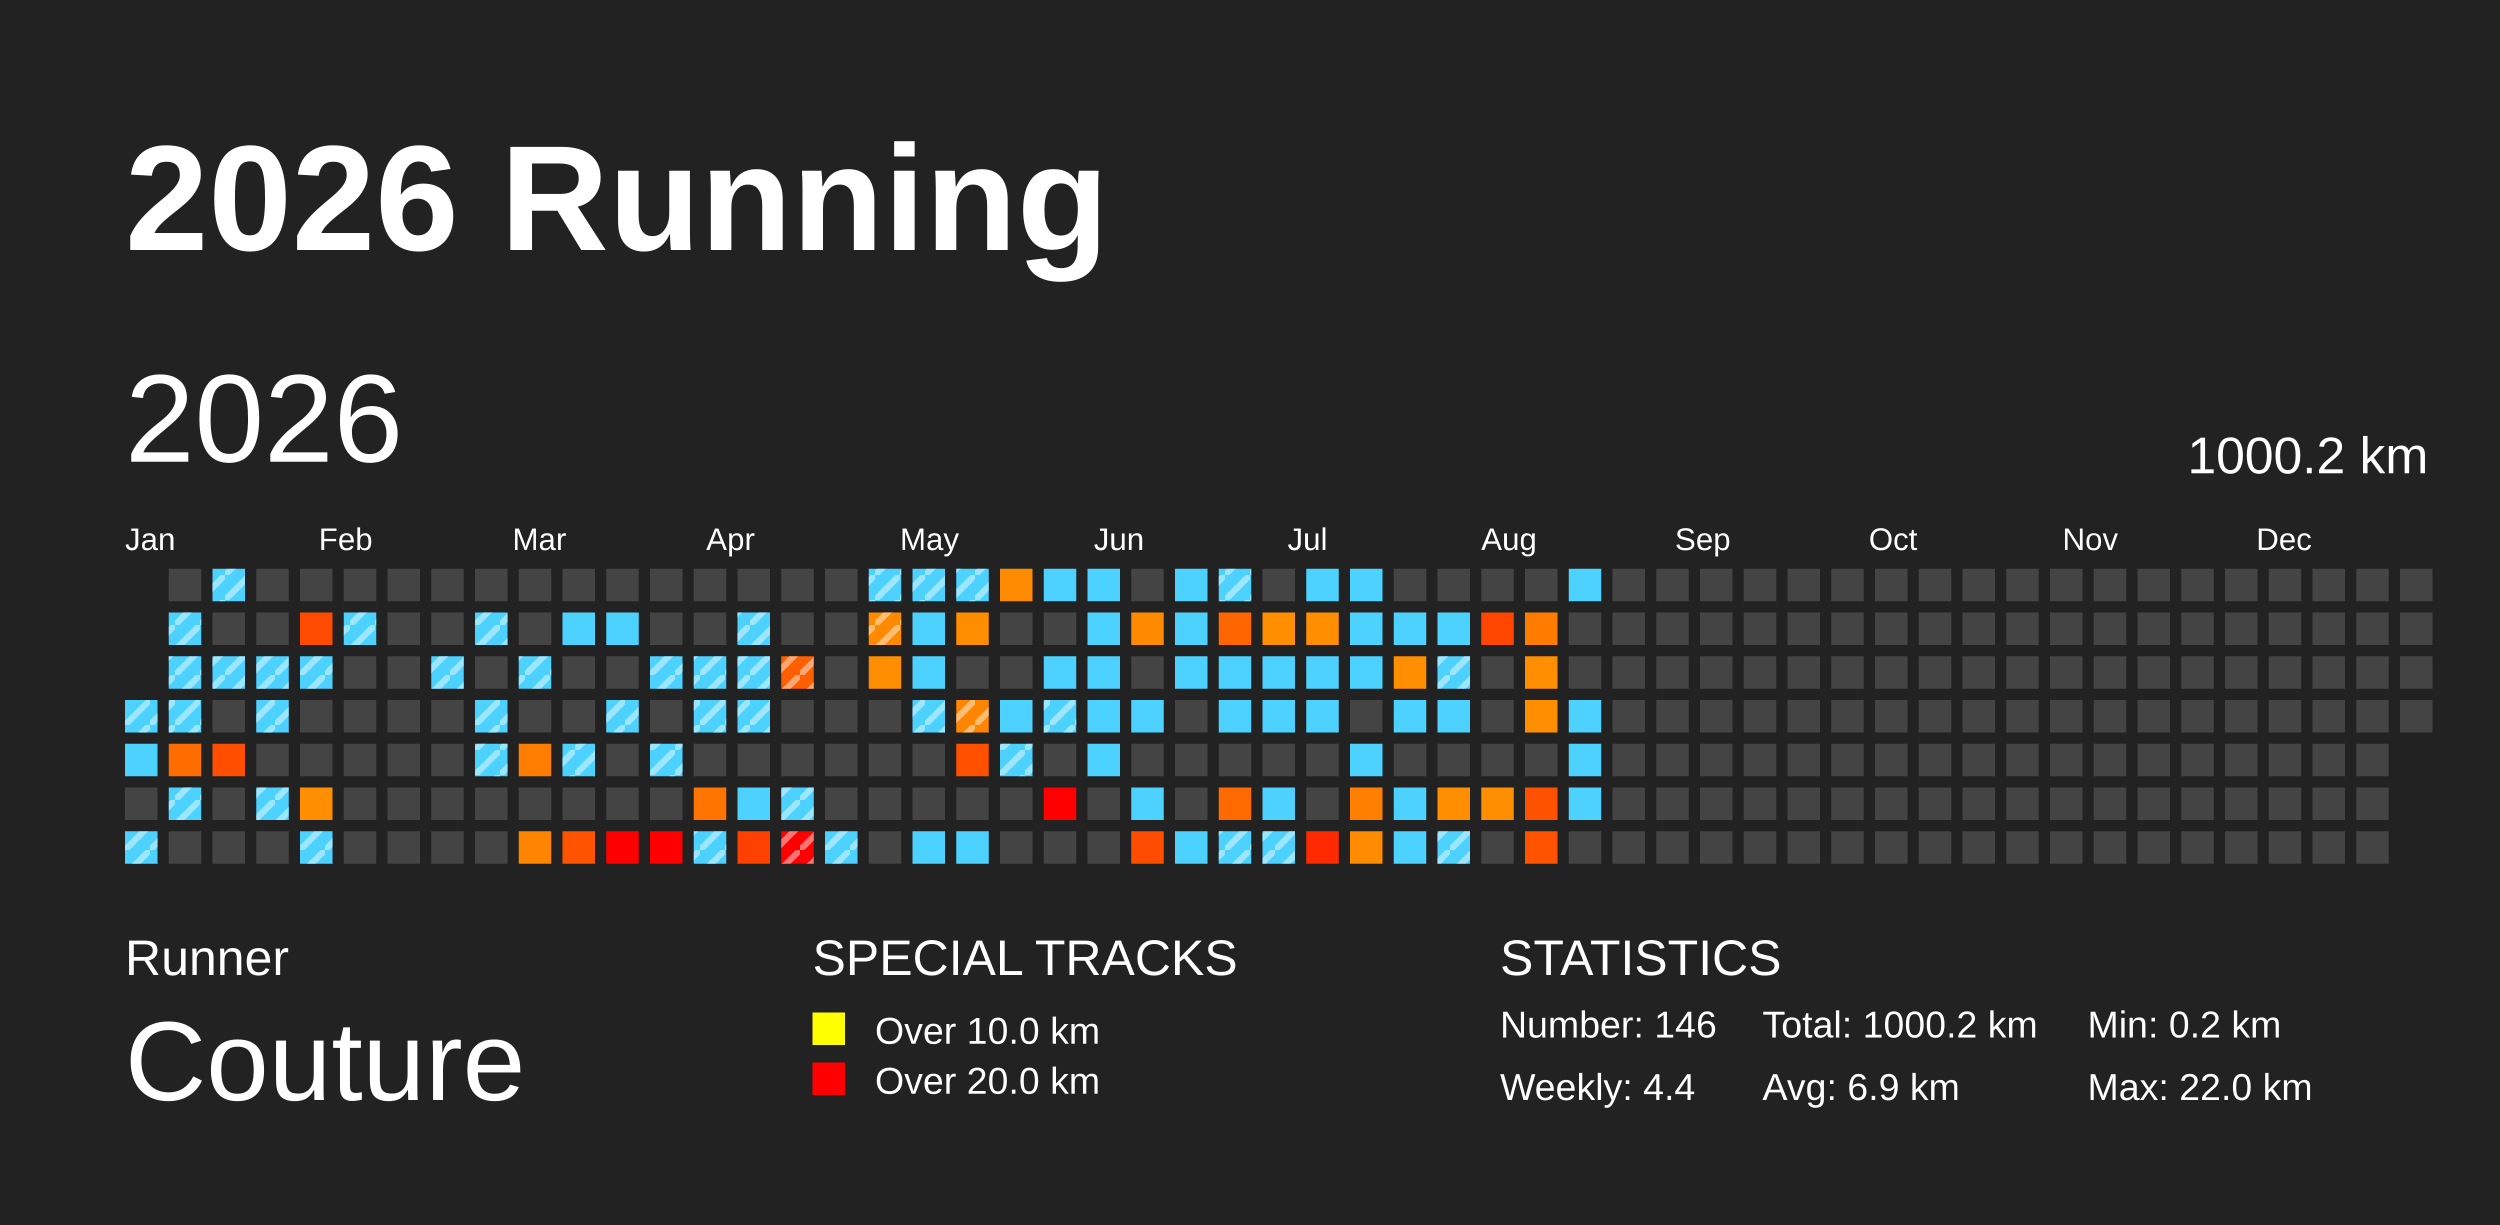
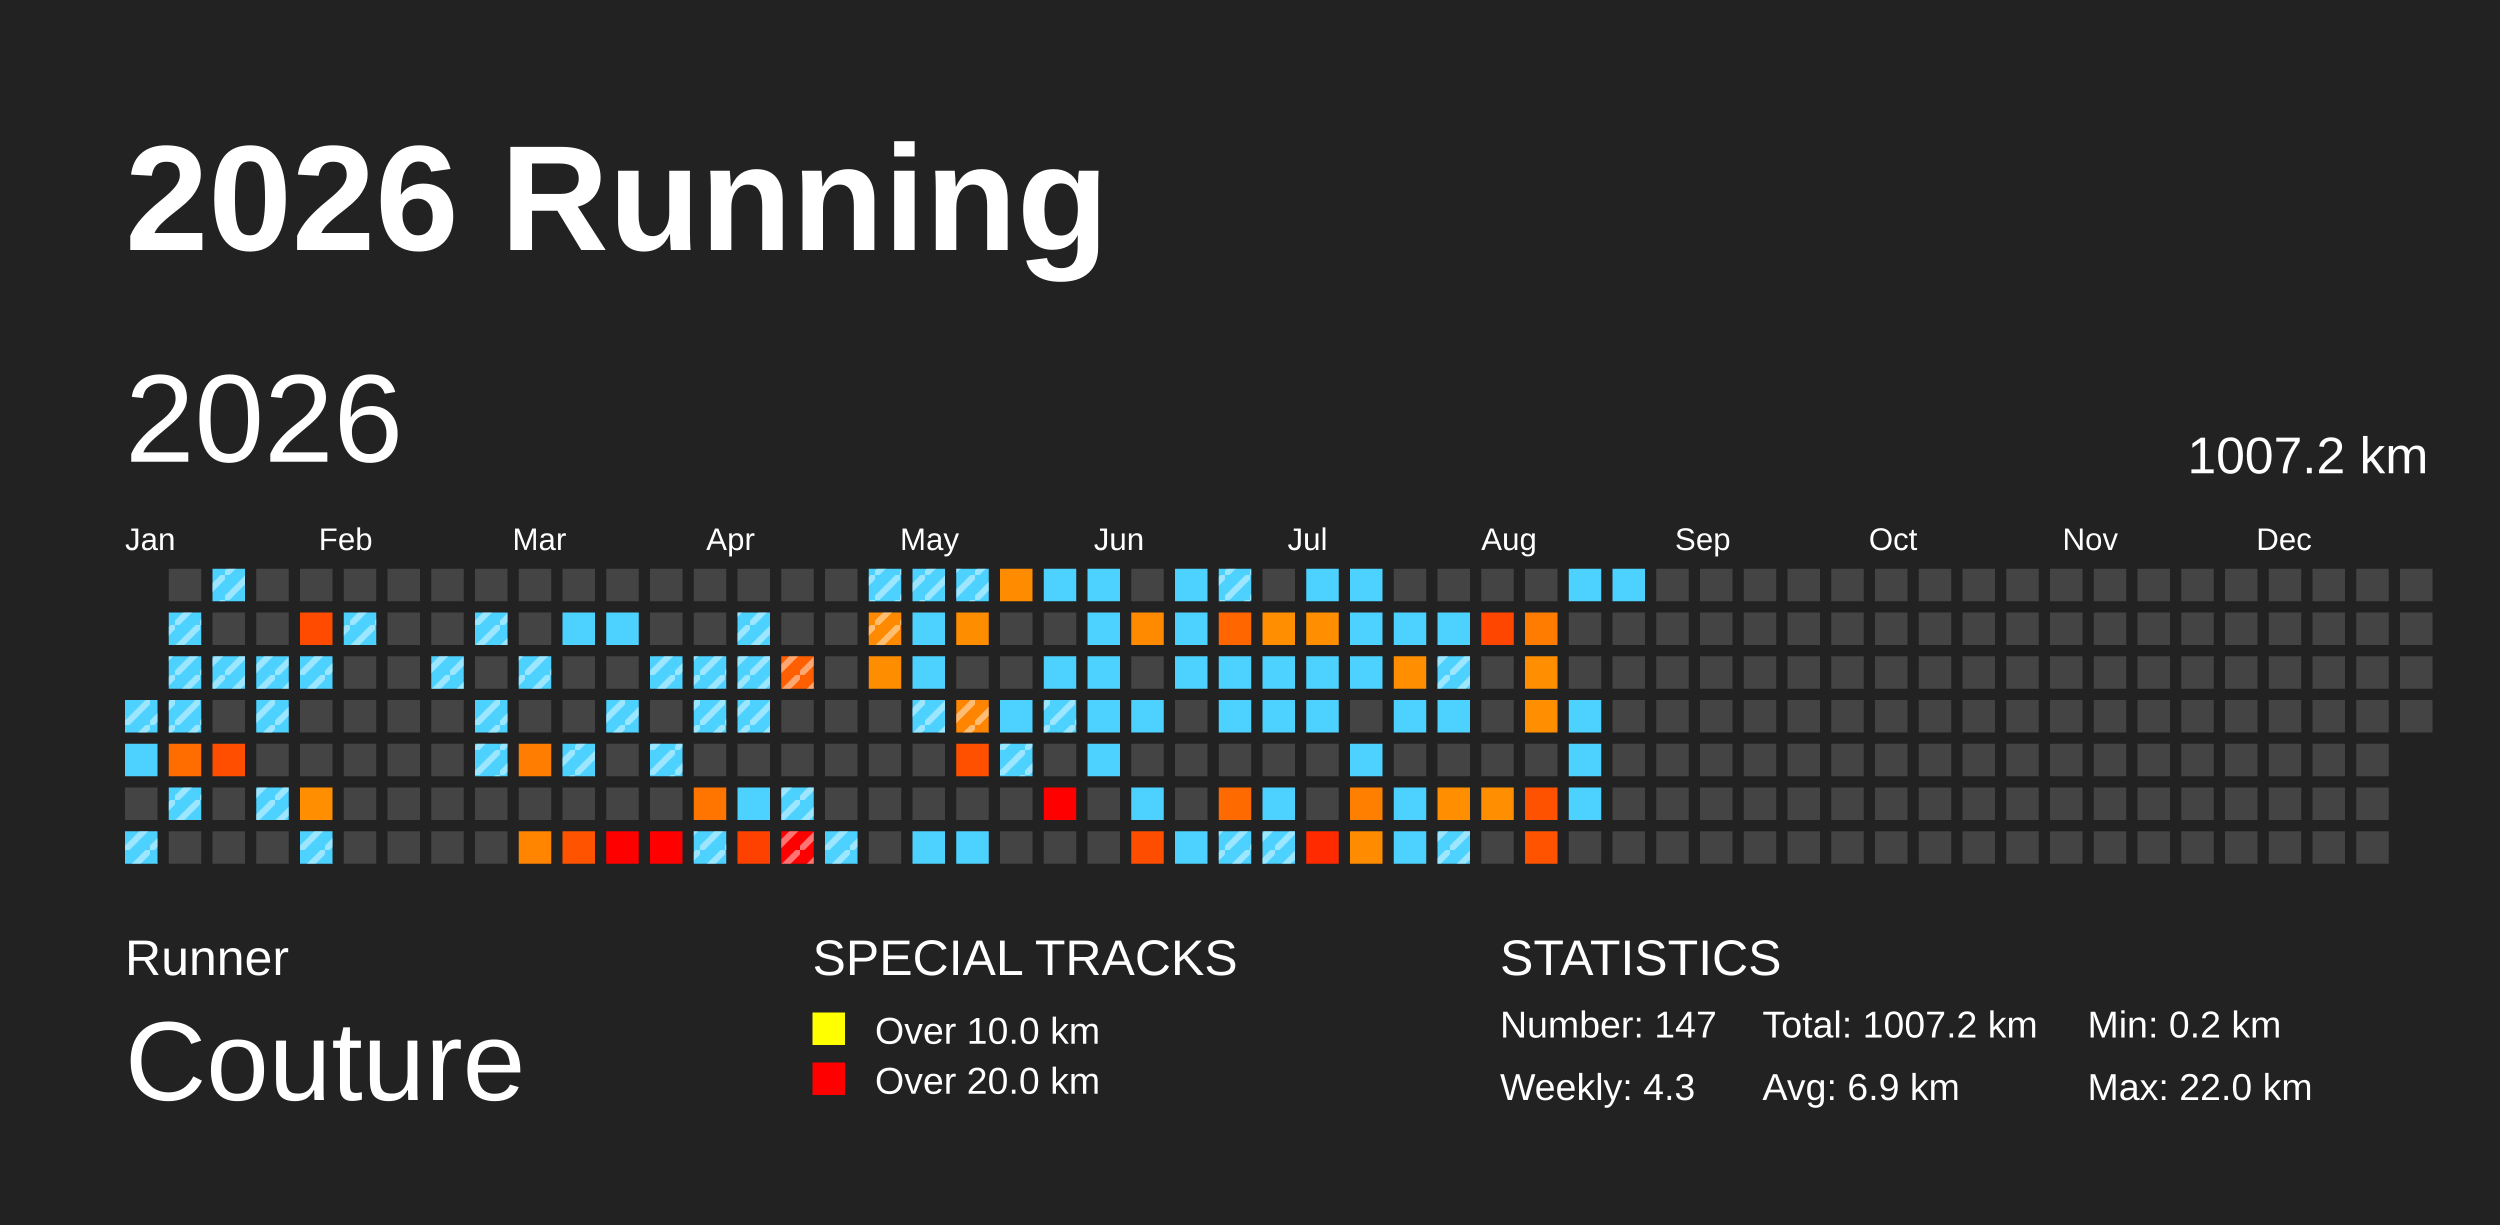
<svg xmlns="http://www.w3.org/2000/svg" baseProfile="full" height="98mm" version="1.1" viewBox="0,0,200,98" width="200mm">
  <defs>
    <pattern height="2" id="indoor-stripe" patternUnits="userSpaceOnUse" width="2">
      <line stroke="white" stroke-opacity="0.45" stroke-width="0.5" x1="0" x2="2" y1="2" y2="0" />
    </pattern>
  </defs>
  <rect fill="#222222" height="98" width="200" x="0" y="0" />
  <text fill="#FFFFFF" style="font-size:12px; font-family:Arial; font-weight:bold;" x="10" y="20">2026 Running</text>
  <text fill="#FFFFFF" style="font-size:4px; font-family:Arial" x="10" y="78">Runner</text>
  <text fill="#FFFFFF" style="font-size:9px; font-family:Arial" x="10" y="88">Couture</text>
  <text fill="#FFFFFF" style="font-size:4px; font-family:Arial" x="65" y="78">SPECIAL TRACKS</text>
  <rect fill="yellow" height="2.6" width="2.6" x="65" y="81" />
  <text fill="#FFFFFF" style="font-size:3px; font-family:Arial" x="70" y="83.5">Over 10.0 km</text>
  <rect fill="red" height="2.6" width="2.6" x="65" y="85" />
  <text fill="#FFFFFF" style="font-size:3px; font-family:Arial" x="70" y="87.5">Over 20.0 km</text>
  <text fill="#FFFFFF" style="font-size:4px; font-family:Arial" x="120" y="78">STATISTICS</text>
-   <text fill="#FFFFFF" style="font-size:3px; font-family:Arial" x="120" y="83">Number: 146</text>
-   <text fill="#FFFFFF" style="font-size:3px; font-family:Arial" x="120" y="88">Weekly: 4.4</text>
-   <text fill="#FFFFFF" style="font-size:3px; font-family:Arial" x="141" y="83">Total: 1000.2 km</text>
+   <text fill="#FFFFFF" style="font-size:3px; font-family:Arial" x="120" y="83">Number: 147</text>
+   <text fill="#FFFFFF" style="font-size:3px; font-family:Arial" x="120" y="88">Weekly: 4.3</text>
+   <text fill="#FFFFFF" style="font-size:3px; font-family:Arial" x="141" y="83">Total: 1007.2 km</text>
  <text fill="#FFFFFF" style="font-size:3px; font-family:Arial" x="141" y="88">Avg: 6.9 km</text>
  <text fill="#FFFFFF" style="font-size:3px; font-family:Arial" x="167" y="83">Min: 0.2 km</text>
  <text fill="#FFFFFF" style="font-size:3px; font-family:Arial" x="167" y="88">Max: 22.0 km</text>
  <text dominant-baseline="hanging" fill="#FFFFFF" style="font-size:10.0px; font-family:Arial;" x="10" y="30">2026</text>
-   <text dominant-baseline="hanging" fill="#FFFFFF" style="font-size:4.125px; font-family:Arial;" x="175" y="35">1000.2 km</text>
+   <text dominant-baseline="hanging" fill="#FFFFFF" style="font-size:4.125px; font-family:Arial;" x="175" y="35">1007.2 km</text>
  <text fill="#FFFFFF" style="font-size:2.5px; font-family:Arial" x="10.0" y="44">Jan</text>
  <text fill="#FFFFFF" style="font-size:2.5px; font-family:Arial" x="25.5" y="44">Feb</text>
  <text fill="#FFFFFF" style="font-size:2.5px; font-family:Arial" x="41.0" y="44">Mar</text>
  <text fill="#FFFFFF" style="font-size:2.5px; font-family:Arial" x="56.5" y="44">Apr</text>
  <text fill="#FFFFFF" style="font-size:2.5px; font-family:Arial" x="72.0" y="44">May</text>
  <text fill="#FFFFFF" style="font-size:2.5px; font-family:Arial" x="87.5" y="44">Jun</text>
  <text fill="#FFFFFF" style="font-size:2.5px; font-family:Arial" x="103.0" y="44">Jul</text>
  <text fill="#FFFFFF" style="font-size:2.5px; font-family:Arial" x="118.5" y="44">Aug</text>
  <text fill="#FFFFFF" style="font-size:2.5px; font-family:Arial" x="134.0" y="44">Sep</text>
  <text fill="#FFFFFF" style="font-size:2.5px; font-family:Arial" x="149.5" y="44">Oct</text>
  <text fill="#FFFFFF" style="font-size:2.5px; font-family:Arial" x="165.0" y="44">Nov</text>
  <text fill="#FFFFFF" style="font-size:2.5px; font-family:Arial" x="180.5" y="44">Dec</text>
  <rect fill="#4dd2ff" height="2.6" width="2.6" x="10.0" y="56.0" />
  <rect fill="url(#indoor-stripe)" height="2.6" style="pointer-events: none;" width="2.6" x="10.0" y="56.0" />
  <rect fill="#4dd2ff" height="2.6" width="2.6" x="10.0" y="59.5" />
  <rect fill="#444444" height="2.6" width="2.6" x="10.0" y="63.0" />
  <rect fill="#4dd2ff" height="2.6" width="2.6" x="10.0" y="66.5" />
  <rect fill="url(#indoor-stripe)" height="2.6" style="pointer-events: none;" width="2.6" x="10.0" y="66.5" />
  <rect fill="#444444" height="2.6" width="2.6" x="13.5" y="45.5" />
  <rect fill="#4dd2ff" height="2.6" width="2.6" x="13.5" y="49.0" />
  <rect fill="url(#indoor-stripe)" height="2.6" style="pointer-events: none;" width="2.6" x="13.5" y="49.0" />
  <rect fill="#4dd2ff" height="2.6" width="2.6" x="13.5" y="52.5" />
  <rect fill="url(#indoor-stripe)" height="2.6" style="pointer-events: none;" width="2.6" x="13.5" y="52.5" />
  <rect fill="#4dd2ff" height="2.6" width="2.6" x="13.5" y="56.0" />
  <rect fill="url(#indoor-stripe)" height="2.6" style="pointer-events: none;" width="2.6" x="13.5" y="56.0" />
  <rect fill="#ff6d00" height="2.6" width="2.6" x="13.5" y="59.5" />
  <rect fill="#4dd2ff" height="2.6" width="2.6" x="13.5" y="63.0" />
  <rect fill="url(#indoor-stripe)" height="2.6" style="pointer-events: none;" width="2.6" x="13.5" y="63.0" />
  <rect fill="#444444" height="2.6" width="2.6" x="13.5" y="66.5" />
  <rect fill="#4dd2ff" height="2.6" width="2.6" x="17.0" y="45.5" />
  <rect fill="url(#indoor-stripe)" height="2.6" style="pointer-events: none;" width="2.6" x="17.0" y="45.5" />
  <rect fill="#444444" height="2.6" width="2.6" x="17.0" y="49.0" />
  <rect fill="#4dd2ff" height="2.6" width="2.6" x="17.0" y="52.5" />
  <rect fill="url(#indoor-stripe)" height="2.6" style="pointer-events: none;" width="2.6" x="17.0" y="52.5" />
  <rect fill="#444444" height="2.6" width="2.6" x="17.0" y="56.0" />
  <rect fill="#ff4e00" height="2.6" width="2.6" x="17.0" y="59.5" />
  <rect fill="#444444" height="2.6" width="2.6" x="17.0" y="63.0" />
  <rect fill="#444444" height="2.6" width="2.6" x="17.0" y="66.5" />
  <rect fill="#444444" height="2.6" width="2.6" x="20.5" y="45.5" />
  <rect fill="#444444" height="2.6" width="2.6" x="20.5" y="49.0" />
  <rect fill="#4dd2ff" height="2.6" width="2.6" x="20.5" y="52.5" />
  <rect fill="url(#indoor-stripe)" height="2.6" style="pointer-events: none;" width="2.6" x="20.5" y="52.5" />
  <rect fill="#4dd2ff" height="2.6" width="2.6" x="20.5" y="56.0" />
  <rect fill="url(#indoor-stripe)" height="2.6" style="pointer-events: none;" width="2.6" x="20.5" y="56.0" />
  <rect fill="#444444" height="2.6" width="2.6" x="20.5" y="59.5" />
  <rect fill="#4dd2ff" height="2.6" width="2.6" x="20.5" y="63.0" />
  <rect fill="url(#indoor-stripe)" height="2.6" style="pointer-events: none;" width="2.6" x="20.5" y="63.0" />
  <rect fill="#444444" height="2.6" width="2.6" x="20.5" y="66.5" />
  <rect fill="#444444" height="2.6" width="2.6" x="24.0" y="45.5" />
  <rect fill="#ff4b00" height="2.6" width="2.6" x="24.0" y="49.0" />
  <rect fill="#4dd2ff" height="2.6" width="2.6" x="24.0" y="52.5" />
  <rect fill="url(#indoor-stripe)" height="2.6" style="pointer-events: none;" width="2.6" x="24.0" y="52.5" />
  <rect fill="#444444" height="2.6" width="2.6" x="24.0" y="56.0" />
  <rect fill="#444444" height="2.6" width="2.6" x="24.0" y="59.5" />
  <rect fill="#ff8e00" height="2.6" width="2.6" x="24.0" y="63.0" />
  <rect fill="#4dd2ff" height="2.6" width="2.6" x="24.0" y="66.5" />
  <rect fill="url(#indoor-stripe)" height="2.6" style="pointer-events: none;" width="2.6" x="24.0" y="66.5" />
  <rect fill="#444444" height="2.6" width="2.6" x="27.5" y="45.5" />
  <rect fill="#4dd2ff" height="2.6" width="2.6" x="27.5" y="49.0" />
  <rect fill="url(#indoor-stripe)" height="2.6" style="pointer-events: none;" width="2.6" x="27.5" y="49.0" />
  <rect fill="#444444" height="2.6" width="2.6" x="27.5" y="52.5" />
  <rect fill="#444444" height="2.6" width="2.6" x="27.5" y="56.0" />
  <rect fill="#444444" height="2.6" width="2.6" x="27.5" y="59.5" />
  <rect fill="#444444" height="2.6" width="2.6" x="27.5" y="63.0" />
  <rect fill="#444444" height="2.6" width="2.6" x="27.5" y="66.5" />
  <rect fill="#444444" height="2.6" width="2.6" x="31.0" y="45.5" />
  <rect fill="#444444" height="2.6" width="2.6" x="31.0" y="49.0" />
  <rect fill="#444444" height="2.6" width="2.6" x="31.0" y="52.5" />
  <rect fill="#444444" height="2.6" width="2.6" x="31.0" y="56.0" />
  <rect fill="#444444" height="2.6" width="2.6" x="31.0" y="59.5" />
  <rect fill="#444444" height="2.6" width="2.6" x="31.0" y="63.0" />
  <rect fill="#444444" height="2.6" width="2.6" x="31.0" y="66.5" />
  <rect fill="#444444" height="2.6" width="2.6" x="34.5" y="45.5" />
  <rect fill="#444444" height="2.6" width="2.6" x="34.5" y="49.0" />
  <rect fill="#4dd2ff" height="2.6" width="2.6" x="34.5" y="52.5" />
  <rect fill="url(#indoor-stripe)" height="2.6" style="pointer-events: none;" width="2.6" x="34.5" y="52.5" />
  <rect fill="#444444" height="2.6" width="2.6" x="34.5" y="56.0" />
  <rect fill="#444444" height="2.6" width="2.6" x="34.5" y="59.5" />
  <rect fill="#444444" height="2.6" width="2.6" x="34.5" y="63.0" />
  <rect fill="#444444" height="2.6" width="2.6" x="34.5" y="66.5" />
  <rect fill="#444444" height="2.6" width="2.6" x="38.0" y="45.5" />
  <rect fill="#4dd2ff" height="2.6" width="2.6" x="38.0" y="49.0" />
  <rect fill="url(#indoor-stripe)" height="2.6" style="pointer-events: none;" width="2.6" x="38.0" y="49.0" />
  <rect fill="#444444" height="2.6" width="2.6" x="38.0" y="52.5" />
  <rect fill="#4dd2ff" height="2.6" width="2.6" x="38.0" y="56.0" />
  <rect fill="url(#indoor-stripe)" height="2.6" style="pointer-events: none;" width="2.6" x="38.0" y="56.0" />
  <rect fill="#4dd2ff" height="2.6" width="2.6" x="38.0" y="59.5" />
  <rect fill="url(#indoor-stripe)" height="2.6" style="pointer-events: none;" width="2.6" x="38.0" y="59.5" />
  <rect fill="#444444" height="2.6" width="2.6" x="38.0" y="63.0" />
  <rect fill="#444444" height="2.6" width="2.6" x="38.0" y="66.5" />
  <rect fill="#444444" height="2.6" width="2.6" x="41.5" y="45.5" />
  <rect fill="#444444" height="2.6" width="2.6" x="41.5" y="49.0" />
  <rect fill="#4dd2ff" height="2.6" width="2.6" x="41.5" y="52.5" />
  <rect fill="url(#indoor-stripe)" height="2.6" style="pointer-events: none;" width="2.6" x="41.5" y="52.5" />
  <rect fill="#444444" height="2.6" width="2.6" x="41.5" y="56.0" />
  <rect fill="#ff7d00" height="2.6" width="2.6" x="41.5" y="59.5" />
  <rect fill="#444444" height="2.6" width="2.6" x="41.5" y="63.0" />
  <rect fill="#ff8400" height="2.6" width="2.6" x="41.5" y="66.5" />
  <rect fill="#444444" height="2.6" width="2.6" x="45.0" y="45.5" />
  <rect fill="#4dd2ff" height="2.6" width="2.6" x="45.0" y="49.0" />
  <rect fill="#444444" height="2.6" width="2.6" x="45.0" y="52.5" />
  <rect fill="#444444" height="2.6" width="2.6" x="45.0" y="56.0" />
  <rect fill="#4dd2ff" height="2.6" width="2.6" x="45.0" y="59.5" />
  <rect fill="url(#indoor-stripe)" height="2.6" style="pointer-events: none;" width="2.6" x="45.0" y="59.5" />
  <rect fill="#444444" height="2.6" width="2.6" x="45.0" y="63.0" />
  <rect fill="#ff5300" height="2.6" width="2.6" x="45.0" y="66.5" />
  <rect fill="#444444" height="2.6" width="2.6" x="48.5" y="45.5" />
  <rect fill="#4dd2ff" height="2.6" width="2.6" x="48.5" y="49.0" />
  <rect fill="#444444" height="2.6" width="2.6" x="48.5" y="52.5" />
  <rect fill="#4dd2ff" height="2.6" width="2.6" x="48.5" y="56.0" />
  <rect fill="url(#indoor-stripe)" height="2.6" style="pointer-events: none;" width="2.6" x="48.5" y="56.0" />
  <rect fill="#444444" height="2.6" width="2.6" x="48.5" y="59.5" />
  <rect fill="#444444" height="2.6" width="2.6" x="48.5" y="63.0" />
  <rect fill="red" height="2.6" width="2.6" x="48.5" y="66.5" />
  <rect fill="#444444" height="2.6" width="2.6" x="52.0" y="45.5" />
  <rect fill="#444444" height="2.6" width="2.6" x="52.0" y="49.0" />
  <rect fill="#4dd2ff" height="2.6" width="2.6" x="52.0" y="52.5" />
  <rect fill="url(#indoor-stripe)" height="2.6" style="pointer-events: none;" width="2.6" x="52.0" y="52.5" />
  <rect fill="#444444" height="2.6" width="2.6" x="52.0" y="56.0" />
  <rect fill="#4dd2ff" height="2.6" width="2.6" x="52.0" y="59.5" />
  <rect fill="url(#indoor-stripe)" height="2.6" style="pointer-events: none;" width="2.6" x="52.0" y="59.5" />
  <rect fill="#444444" height="2.6" width="2.6" x="52.0" y="63.0" />
  <rect fill="red" height="2.6" width="2.6" x="52.0" y="66.5" />
  <rect fill="#444444" height="2.6" width="2.6" x="55.5" y="45.5" />
  <rect fill="#444444" height="2.6" width="2.6" x="55.5" y="49.0" />
  <rect fill="#4dd2ff" height="2.6" width="2.6" x="55.5" y="52.5" />
  <rect fill="url(#indoor-stripe)" height="2.6" style="pointer-events: none;" width="2.6" x="55.5" y="52.5" />
  <rect fill="#4dd2ff" height="2.6" width="2.6" x="55.5" y="56.0" />
  <rect fill="url(#indoor-stripe)" height="2.6" style="pointer-events: none;" width="2.6" x="55.5" y="56.0" />
  <rect fill="#444444" height="2.6" width="2.6" x="55.5" y="59.5" />
  <rect fill="#ff7500" height="2.6" width="2.6" x="55.5" y="63.0" />
  <rect fill="#4dd2ff" height="2.6" width="2.6" x="55.5" y="66.5" />
  <rect fill="url(#indoor-stripe)" height="2.6" style="pointer-events: none;" width="2.6" x="55.5" y="66.5" />
  <rect fill="#444444" height="2.6" width="2.6" x="59.0" y="45.5" />
  <rect fill="#4dd2ff" height="2.6" width="2.6" x="59.0" y="49.0" />
  <rect fill="url(#indoor-stripe)" height="2.6" style="pointer-events: none;" width="2.6" x="59.0" y="49.0" />
  <rect fill="#4dd2ff" height="2.6" width="2.6" x="59.0" y="52.5" />
  <rect fill="url(#indoor-stripe)" height="2.6" style="pointer-events: none;" width="2.6" x="59.0" y="52.5" />
  <rect fill="#4dd2ff" height="2.6" width="2.6" x="59.0" y="56.0" />
  <rect fill="url(#indoor-stripe)" height="2.6" style="pointer-events: none;" width="2.6" x="59.0" y="56.0" />
  <rect fill="#444444" height="2.6" width="2.6" x="59.0" y="59.5" />
  <rect fill="#4dd2ff" height="2.6" width="2.6" x="59.0" y="63.0" />
  <rect fill="#ff4100" height="2.6" width="2.6" x="59.0" y="66.5" />
  <rect fill="#444444" height="2.6" width="2.6" x="62.5" y="45.5" />
  <rect fill="#444444" height="2.6" width="2.6" x="62.5" y="49.0" />
  <rect fill="#ff5f00" height="2.6" width="2.6" x="62.5" y="52.5" />
  <rect fill="url(#indoor-stripe)" height="2.6" style="pointer-events: none;" width="2.6" x="62.5" y="52.5" />
  <rect fill="#444444" height="2.6" width="2.6" x="62.5" y="56.0" />
  <rect fill="#444444" height="2.6" width="2.6" x="62.5" y="59.5" />
  <rect fill="#4dd2ff" height="2.6" width="2.6" x="62.5" y="63.0" />
  <rect fill="url(#indoor-stripe)" height="2.6" style="pointer-events: none;" width="2.6" x="62.5" y="63.0" />
  <rect fill="red" height="2.6" width="2.6" x="62.5" y="66.5" />
  <rect fill="url(#indoor-stripe)" height="2.6" style="pointer-events: none;" width="2.6" x="62.5" y="66.5" />
  <rect fill="#444444" height="2.6" width="2.6" x="66.0" y="45.5" />
  <rect fill="#444444" height="2.6" width="2.6" x="66.0" y="49.0" />
  <rect fill="#444444" height="2.6" width="2.6" x="66.0" y="52.5" />
  <rect fill="#444444" height="2.6" width="2.6" x="66.0" y="56.0" />
  <rect fill="#444444" height="2.6" width="2.6" x="66.0" y="59.5" />
  <rect fill="#444444" height="2.6" width="2.6" x="66.0" y="63.0" />
  <rect fill="#4dd2ff" height="2.6" width="2.6" x="66.0" y="66.5" />
  <rect fill="url(#indoor-stripe)" height="2.6" style="pointer-events: none;" width="2.6" x="66.0" y="66.5" />
  <rect fill="#4dd2ff" height="2.6" width="2.6" x="69.5" y="45.5" />
  <rect fill="url(#indoor-stripe)" height="2.6" style="pointer-events: none;" width="2.6" x="69.5" y="45.5" />
  <rect fill="#ff8a00" height="2.6" width="2.6" x="69.5" y="49.0" />
  <rect fill="url(#indoor-stripe)" height="2.6" style="pointer-events: none;" width="2.6" x="69.5" y="49.0" />
  <rect fill="#ff8d00" height="2.6" width="2.6" x="69.5" y="52.5" />
  <rect fill="#444444" height="2.6" width="2.6" x="69.5" y="56.0" />
  <rect fill="#444444" height="2.6" width="2.6" x="69.5" y="59.5" />
  <rect fill="#444444" height="2.6" width="2.6" x="69.5" y="63.0" />
  <rect fill="#444444" height="2.6" width="2.6" x="69.5" y="66.5" />
  <rect fill="#4dd2ff" height="2.6" width="2.6" x="73.0" y="45.5" />
  <rect fill="url(#indoor-stripe)" height="2.6" style="pointer-events: none;" width="2.6" x="73.0" y="45.5" />
  <rect fill="#4dd2ff" height="2.6" width="2.6" x="73.0" y="49.0" />
  <rect fill="#4dd2ff" height="2.6" width="2.6" x="73.0" y="52.5" />
  <rect fill="#4dd2ff" height="2.6" width="2.6" x="73.0" y="56.0" />
  <rect fill="url(#indoor-stripe)" height="2.6" style="pointer-events: none;" width="2.6" x="73.0" y="56.0" />
  <rect fill="#444444" height="2.6" width="2.6" x="73.0" y="59.5" />
  <rect fill="#444444" height="2.6" width="2.6" x="73.0" y="63.0" />
  <rect fill="#4dd2ff" height="2.6" width="2.6" x="73.0" y="66.5" />
  <rect fill="#4dd2ff" height="2.6" width="2.6" x="76.5" y="45.5" />
  <rect fill="url(#indoor-stripe)" height="2.6" style="pointer-events: none;" width="2.6" x="76.5" y="45.5" />
  <rect fill="#ff8d00" height="2.6" width="2.6" x="76.5" y="49.0" />
  <rect fill="#444444" height="2.6" width="2.6" x="76.5" y="52.5" />
  <rect fill="#ff8500" height="2.6" width="2.6" x="76.5" y="56.0" />
  <rect fill="url(#indoor-stripe)" height="2.6" style="pointer-events: none;" width="2.6" x="76.5" y="56.0" />
  <rect fill="#ff5000" height="2.6" width="2.6" x="76.5" y="59.5" />
  <rect fill="#444444" height="2.6" width="2.6" x="76.5" y="63.0" />
  <rect fill="#4dd2ff" height="2.6" width="2.6" x="76.5" y="66.5" />
  <rect fill="#ff8c00" height="2.6" width="2.6" x="80.0" y="45.5" />
  <rect fill="#444444" height="2.6" width="2.6" x="80.0" y="49.0" />
  <rect fill="#444444" height="2.6" width="2.6" x="80.0" y="52.5" />
  <rect fill="#4dd2ff" height="2.6" width="2.6" x="80.0" y="56.0" />
  <rect fill="#4dd2ff" height="2.6" width="2.6" x="80.0" y="59.5" />
  <rect fill="url(#indoor-stripe)" height="2.6" style="pointer-events: none;" width="2.6" x="80.0" y="59.5" />
  <rect fill="#444444" height="2.6" width="2.6" x="80.0" y="63.0" />
  <rect fill="#444444" height="2.6" width="2.6" x="80.0" y="66.5" />
  <rect fill="#4dd2ff" height="2.6" width="2.6" x="83.5" y="45.5" />
  <rect fill="#444444" height="2.6" width="2.6" x="83.5" y="49.0" />
  <rect fill="#4dd2ff" height="2.6" width="2.6" x="83.5" y="52.5" />
  <rect fill="#4dd2ff" height="2.6" width="2.6" x="83.5" y="56.0" />
  <rect fill="url(#indoor-stripe)" height="2.6" style="pointer-events: none;" width="2.6" x="83.5" y="56.0" />
  <rect fill="#444444" height="2.6" width="2.6" x="83.5" y="59.5" />
  <rect fill="red" height="2.6" width="2.6" x="83.5" y="63.0" />
  <rect fill="#444444" height="2.6" width="2.6" x="83.5" y="66.5" />
  <rect fill="#4dd2ff" height="2.6" width="2.6" x="87.0" y="45.5" />
  <rect fill="#4dd2ff" height="2.6" width="2.6" x="87.0" y="49.0" />
  <rect fill="#4dd2ff" height="2.6" width="2.6" x="87.0" y="52.5" />
  <rect fill="#4dd2ff" height="2.6" width="2.6" x="87.0" y="56.0" />
  <rect fill="#4dd2ff" height="2.6" width="2.6" x="87.0" y="59.5" />
  <rect fill="#444444" height="2.6" width="2.6" x="87.0" y="63.0" />
  <rect fill="#444444" height="2.6" width="2.6" x="87.0" y="66.5" />
  <rect fill="#444444" height="2.6" width="2.6" x="90.5" y="45.5" />
  <rect fill="#ff8a00" height="2.6" width="2.6" x="90.5" y="49.0" />
  <rect fill="#444444" height="2.6" width="2.6" x="90.5" y="52.5" />
  <rect fill="#4dd2ff" height="2.6" width="2.6" x="90.5" y="56.0" />
  <rect fill="#444444" height="2.6" width="2.6" x="90.5" y="59.5" />
  <rect fill="#4dd2ff" height="2.6" width="2.6" x="90.5" y="63.0" />
  <rect fill="#ff4d00" height="2.6" width="2.6" x="90.5" y="66.5" />
  <rect fill="#4dd2ff" height="2.6" width="2.6" x="94.0" y="45.5" />
  <rect fill="#4dd2ff" height="2.6" width="2.6" x="94.0" y="49.0" />
  <rect fill="#4dd2ff" height="2.6" width="2.6" x="94.0" y="52.5" />
  <rect fill="#444444" height="2.6" width="2.6" x="94.0" y="56.0" />
  <rect fill="#444444" height="2.6" width="2.6" x="94.0" y="59.5" />
  <rect fill="#444444" height="2.6" width="2.6" x="94.0" y="63.0" />
  <rect fill="#4dd2ff" height="2.6" width="2.6" x="94.0" y="66.5" />
  <rect fill="#4dd2ff" height="2.6" width="2.6" x="97.5" y="45.5" />
  <rect fill="url(#indoor-stripe)" height="2.6" style="pointer-events: none;" width="2.6" x="97.5" y="45.5" />
  <rect fill="#ff6600" height="2.6" width="2.6" x="97.5" y="49.0" />
  <rect fill="#4dd2ff" height="2.6" width="2.6" x="97.5" y="52.5" />
  <rect fill="#4dd2ff" height="2.6" width="2.6" x="97.5" y="56.0" />
  <rect fill="#444444" height="2.6" width="2.6" x="97.5" y="59.5" />
  <rect fill="#ff6a00" height="2.6" width="2.6" x="97.5" y="63.0" />
  <rect fill="#4dd2ff" height="2.6" width="2.6" x="97.5" y="66.5" />
  <rect fill="url(#indoor-stripe)" height="2.6" style="pointer-events: none;" width="2.6" x="97.5" y="66.5" />
  <rect fill="#444444" height="2.6" width="2.6" x="101.0" y="45.5" />
  <rect fill="#ff8e00" height="2.6" width="2.6" x="101.0" y="49.0" />
  <rect fill="#4dd2ff" height="2.6" width="2.6" x="101.0" y="52.5" />
  <rect fill="#4dd2ff" height="2.6" width="2.6" x="101.0" y="56.0" />
  <rect fill="#444444" height="2.6" width="2.6" x="101.0" y="59.5" />
  <rect fill="#4dd2ff" height="2.6" width="2.6" x="101.0" y="63.0" />
  <rect fill="#4dd2ff" height="2.6" width="2.6" x="101.0" y="66.5" />
  <rect fill="url(#indoor-stripe)" height="2.6" style="pointer-events: none;" width="2.6" x="101.0" y="66.5" />
  <rect fill="#4dd2ff" height="2.6" width="2.6" x="104.5" y="45.5" />
  <rect fill="#ff8e00" height="2.6" width="2.6" x="104.5" y="49.0" />
  <rect fill="#4dd2ff" height="2.6" width="2.6" x="104.5" y="52.5" />
  <rect fill="#4dd2ff" height="2.6" width="2.6" x="104.5" y="56.0" />
  <rect fill="#444444" height="2.6" width="2.6" x="104.5" y="59.5" />
  <rect fill="#444444" height="2.6" width="2.6" x="104.5" y="63.0" />
  <rect fill="#ff2a00" height="2.6" width="2.6" x="104.5" y="66.5" />
  <rect fill="#4dd2ff" height="2.6" width="2.6" x="108.0" y="45.5" />
  <rect fill="#4dd2ff" height="2.6" width="2.6" x="108.0" y="49.0" />
  <rect fill="#4dd2ff" height="2.6" width="2.6" x="108.0" y="52.5" />
  <rect fill="#444444" height="2.6" width="2.6" x="108.0" y="56.0" />
  <rect fill="#4dd2ff" height="2.6" width="2.6" x="108.0" y="59.5" />
  <rect fill="#ff7f00" height="2.6" width="2.6" x="108.0" y="63.0" />
  <rect fill="#ff8b00" height="2.6" width="2.6" x="108.0" y="66.5" />
  <rect fill="#444444" height="2.6" width="2.6" x="111.5" y="45.5" />
  <rect fill="#4dd2ff" height="2.6" width="2.6" x="111.5" y="49.0" />
  <rect fill="#ff8e00" height="2.6" width="2.6" x="111.5" y="52.5" />
  <rect fill="#4dd2ff" height="2.6" width="2.6" x="111.5" y="56.0" />
  <rect fill="#444444" height="2.6" width="2.6" x="111.5" y="59.5" />
  <rect fill="#4dd2ff" height="2.6" width="2.6" x="111.5" y="63.0" />
  <rect fill="#4dd2ff" height="2.6" width="2.6" x="111.5" y="66.5" />
  <rect fill="#444444" height="2.6" width="2.6" x="115.0" y="45.5" />
  <rect fill="#4dd2ff" height="2.6" width="2.6" x="115.0" y="49.0" />
  <rect fill="#4dd2ff" height="2.6" width="2.6" x="115.0" y="52.5" />
  <rect fill="url(#indoor-stripe)" height="2.6" style="pointer-events: none;" width="2.6" x="115.0" y="52.5" />
  <rect fill="#4dd2ff" height="2.6" width="2.6" x="115.0" y="56.0" />
  <rect fill="#444444" height="2.6" width="2.6" x="115.0" y="59.5" />
  <rect fill="#ff8e00" height="2.6" width="2.6" x="115.0" y="63.0" />
  <rect fill="#4dd2ff" height="2.6" width="2.6" x="115.0" y="66.5" />
  <rect fill="url(#indoor-stripe)" height="2.6" style="pointer-events: none;" width="2.6" x="115.0" y="66.5" />
  <rect fill="#444444" height="2.6" width="2.6" x="118.5" y="45.5" />
  <rect fill="#ff4600" height="2.6" width="2.6" x="118.5" y="49.0" />
  <rect fill="#444444" height="2.6" width="2.6" x="118.5" y="52.5" />
  <rect fill="#444444" height="2.6" width="2.6" x="118.5" y="56.0" />
  <rect fill="#444444" height="2.6" width="2.6" x="118.5" y="59.5" />
  <rect fill="#ff8e00" height="2.6" width="2.6" x="118.5" y="63.0" />
  <rect fill="#444444" height="2.6" width="2.6" x="118.5" y="66.5" />
  <rect fill="#444444" height="2.6" width="2.6" x="122.0" y="45.5" />
  <rect fill="#ff7c00" height="2.6" width="2.6" x="122.0" y="49.0" />
  <rect fill="#ff8e00" height="2.6" width="2.6" x="122.0" y="52.5" />
  <rect fill="#ff8e00" height="2.6" width="2.6" x="122.0" y="56.0" />
  <rect fill="#444444" height="2.6" width="2.6" x="122.0" y="59.5" />
  <rect fill="#ff5200" height="2.6" width="2.6" x="122.0" y="63.0" />
  <rect fill="#ff5300" height="2.6" width="2.6" x="122.0" y="66.5" />
  <rect fill="#4dd2ff" height="2.6" width="2.6" x="125.5" y="45.5" />
  <rect fill="#444444" height="2.6" width="2.6" x="125.5" y="49.0" />
  <rect fill="#444444" height="2.6" width="2.6" x="125.5" y="52.5" />
  <rect fill="#4dd2ff" height="2.6" width="2.6" x="125.5" y="56.0" />
  <rect fill="#4dd2ff" height="2.6" width="2.6" x="125.5" y="59.5" />
  <rect fill="#4dd2ff" height="2.6" width="2.6" x="125.5" y="63.0" />
  <rect fill="#444444" height="2.6" width="2.6" x="125.5" y="66.5" />
-   <rect fill="#444444" height="2.6" width="2.6" x="129.0" y="45.5" />
+   <rect fill="#4dd2ff" height="2.6" width="2.6" x="129.0" y="45.5" />
  <rect fill="#444444" height="2.6" width="2.6" x="129.0" y="49.0" />
  <rect fill="#444444" height="2.6" width="2.6" x="129.0" y="52.5" />
  <rect fill="#444444" height="2.6" width="2.6" x="129.0" y="56.0" />
  <rect fill="#444444" height="2.6" width="2.6" x="129.0" y="59.5" />
  <rect fill="#444444" height="2.6" width="2.6" x="129.0" y="63.0" />
  <rect fill="#444444" height="2.6" width="2.6" x="129.0" y="66.5" />
  <rect fill="#444444" height="2.6" width="2.6" x="132.5" y="45.5" />
  <rect fill="#444444" height="2.6" width="2.6" x="132.5" y="49.0" />
  <rect fill="#444444" height="2.6" width="2.6" x="132.5" y="52.5" />
  <rect fill="#444444" height="2.6" width="2.6" x="132.5" y="56.0" />
  <rect fill="#444444" height="2.6" width="2.6" x="132.5" y="59.5" />
  <rect fill="#444444" height="2.6" width="2.6" x="132.5" y="63.0" />
  <rect fill="#444444" height="2.6" width="2.6" x="132.5" y="66.5" />
  <rect fill="#444444" height="2.6" width="2.6" x="136.0" y="45.5" />
  <rect fill="#444444" height="2.6" width="2.6" x="136.0" y="49.0" />
  <rect fill="#444444" height="2.6" width="2.6" x="136.0" y="52.5" />
  <rect fill="#444444" height="2.6" width="2.6" x="136.0" y="56.0" />
  <rect fill="#444444" height="2.6" width="2.6" x="136.0" y="59.5" />
  <rect fill="#444444" height="2.6" width="2.6" x="136.0" y="63.0" />
  <rect fill="#444444" height="2.6" width="2.6" x="136.0" y="66.5" />
  <rect fill="#444444" height="2.6" width="2.6" x="139.5" y="45.5" />
  <rect fill="#444444" height="2.6" width="2.6" x="139.5" y="49.0" />
  <rect fill="#444444" height="2.6" width="2.6" x="139.5" y="52.5" />
  <rect fill="#444444" height="2.6" width="2.6" x="139.5" y="56.0" />
  <rect fill="#444444" height="2.6" width="2.6" x="139.5" y="59.5" />
  <rect fill="#444444" height="2.6" width="2.6" x="139.5" y="63.0" />
  <rect fill="#444444" height="2.6" width="2.6" x="139.5" y="66.5" />
  <rect fill="#444444" height="2.6" width="2.6" x="143.0" y="45.5" />
  <rect fill="#444444" height="2.6" width="2.6" x="143.0" y="49.0" />
  <rect fill="#444444" height="2.6" width="2.6" x="143.0" y="52.5" />
  <rect fill="#444444" height="2.6" width="2.6" x="143.0" y="56.0" />
  <rect fill="#444444" height="2.6" width="2.6" x="143.0" y="59.5" />
  <rect fill="#444444" height="2.6" width="2.6" x="143.0" y="63.0" />
  <rect fill="#444444" height="2.6" width="2.6" x="143.0" y="66.5" />
  <rect fill="#444444" height="2.6" width="2.6" x="146.5" y="45.5" />
  <rect fill="#444444" height="2.6" width="2.6" x="146.5" y="49.0" />
  <rect fill="#444444" height="2.6" width="2.6" x="146.5" y="52.5" />
  <rect fill="#444444" height="2.6" width="2.6" x="146.5" y="56.0" />
  <rect fill="#444444" height="2.6" width="2.6" x="146.5" y="59.5" />
  <rect fill="#444444" height="2.6" width="2.6" x="146.5" y="63.0" />
  <rect fill="#444444" height="2.6" width="2.6" x="146.5" y="66.5" />
  <rect fill="#444444" height="2.6" width="2.6" x="150.0" y="45.5" />
  <rect fill="#444444" height="2.6" width="2.6" x="150.0" y="49.0" />
  <rect fill="#444444" height="2.6" width="2.6" x="150.0" y="52.5" />
  <rect fill="#444444" height="2.6" width="2.6" x="150.0" y="56.0" />
  <rect fill="#444444" height="2.6" width="2.6" x="150.0" y="59.5" />
  <rect fill="#444444" height="2.6" width="2.6" x="150.0" y="63.0" />
  <rect fill="#444444" height="2.6" width="2.6" x="150.0" y="66.5" />
  <rect fill="#444444" height="2.6" width="2.6" x="153.5" y="45.5" />
  <rect fill="#444444" height="2.6" width="2.6" x="153.5" y="49.0" />
  <rect fill="#444444" height="2.6" width="2.6" x="153.5" y="52.5" />
  <rect fill="#444444" height="2.6" width="2.6" x="153.5" y="56.0" />
  <rect fill="#444444" height="2.6" width="2.6" x="153.5" y="59.5" />
  <rect fill="#444444" height="2.6" width="2.6" x="153.5" y="63.0" />
  <rect fill="#444444" height="2.6" width="2.6" x="153.5" y="66.5" />
  <rect fill="#444444" height="2.6" width="2.6" x="157.0" y="45.5" />
  <rect fill="#444444" height="2.6" width="2.6" x="157.0" y="49.0" />
  <rect fill="#444444" height="2.6" width="2.6" x="157.0" y="52.5" />
  <rect fill="#444444" height="2.6" width="2.6" x="157.0" y="56.0" />
  <rect fill="#444444" height="2.6" width="2.6" x="157.0" y="59.5" />
  <rect fill="#444444" height="2.6" width="2.6" x="157.0" y="63.0" />
  <rect fill="#444444" height="2.6" width="2.6" x="157.0" y="66.5" />
  <rect fill="#444444" height="2.6" width="2.6" x="160.5" y="45.5" />
  <rect fill="#444444" height="2.6" width="2.6" x="160.5" y="49.0" />
  <rect fill="#444444" height="2.6" width="2.6" x="160.5" y="52.5" />
  <rect fill="#444444" height="2.6" width="2.6" x="160.5" y="56.0" />
  <rect fill="#444444" height="2.6" width="2.6" x="160.5" y="59.5" />
  <rect fill="#444444" height="2.6" width="2.6" x="160.5" y="63.0" />
  <rect fill="#444444" height="2.6" width="2.6" x="160.5" y="66.5" />
  <rect fill="#444444" height="2.6" width="2.6" x="164.0" y="45.5" />
  <rect fill="#444444" height="2.6" width="2.6" x="164.0" y="49.0" />
  <rect fill="#444444" height="2.6" width="2.6" x="164.0" y="52.5" />
  <rect fill="#444444" height="2.6" width="2.6" x="164.0" y="56.0" />
  <rect fill="#444444" height="2.6" width="2.6" x="164.0" y="59.5" />
  <rect fill="#444444" height="2.6" width="2.6" x="164.0" y="63.0" />
  <rect fill="#444444" height="2.6" width="2.6" x="164.0" y="66.5" />
  <rect fill="#444444" height="2.6" width="2.6" x="167.5" y="45.5" />
  <rect fill="#444444" height="2.6" width="2.6" x="167.5" y="49.0" />
  <rect fill="#444444" height="2.6" width="2.6" x="167.5" y="52.5" />
  <rect fill="#444444" height="2.6" width="2.6" x="167.5" y="56.0" />
  <rect fill="#444444" height="2.6" width="2.6" x="167.5" y="59.5" />
  <rect fill="#444444" height="2.6" width="2.6" x="167.5" y="63.0" />
  <rect fill="#444444" height="2.6" width="2.6" x="167.5" y="66.5" />
  <rect fill="#444444" height="2.6" width="2.6" x="171.0" y="45.5" />
  <rect fill="#444444" height="2.6" width="2.6" x="171.0" y="49.0" />
  <rect fill="#444444" height="2.6" width="2.6" x="171.0" y="52.5" />
  <rect fill="#444444" height="2.6" width="2.6" x="171.0" y="56.0" />
  <rect fill="#444444" height="2.6" width="2.6" x="171.0" y="59.5" />
  <rect fill="#444444" height="2.6" width="2.6" x="171.0" y="63.0" />
  <rect fill="#444444" height="2.6" width="2.6" x="171.0" y="66.5" />
  <rect fill="#444444" height="2.6" width="2.6" x="174.5" y="45.5" />
  <rect fill="#444444" height="2.6" width="2.6" x="174.5" y="49.0" />
  <rect fill="#444444" height="2.6" width="2.6" x="174.5" y="52.5" />
  <rect fill="#444444" height="2.6" width="2.6" x="174.5" y="56.0" />
  <rect fill="#444444" height="2.6" width="2.6" x="174.5" y="59.5" />
  <rect fill="#444444" height="2.6" width="2.6" x="174.5" y="63.0" />
  <rect fill="#444444" height="2.6" width="2.6" x="174.5" y="66.5" />
  <rect fill="#444444" height="2.6" width="2.6" x="178.0" y="45.5" />
  <rect fill="#444444" height="2.6" width="2.6" x="178.0" y="49.0" />
  <rect fill="#444444" height="2.6" width="2.6" x="178.0" y="52.5" />
  <rect fill="#444444" height="2.6" width="2.6" x="178.0" y="56.0" />
  <rect fill="#444444" height="2.6" width="2.6" x="178.0" y="59.5" />
  <rect fill="#444444" height="2.6" width="2.6" x="178.0" y="63.0" />
  <rect fill="#444444" height="2.6" width="2.6" x="178.0" y="66.5" />
  <rect fill="#444444" height="2.6" width="2.6" x="181.5" y="45.5" />
  <rect fill="#444444" height="2.6" width="2.6" x="181.5" y="49.0" />
  <rect fill="#444444" height="2.6" width="2.6" x="181.5" y="52.5" />
  <rect fill="#444444" height="2.6" width="2.6" x="181.5" y="56.0" />
  <rect fill="#444444" height="2.6" width="2.6" x="181.5" y="59.5" />
  <rect fill="#444444" height="2.6" width="2.6" x="181.5" y="63.0" />
  <rect fill="#444444" height="2.6" width="2.6" x="181.5" y="66.5" />
  <rect fill="#444444" height="2.6" width="2.6" x="185.0" y="45.5" />
  <rect fill="#444444" height="2.6" width="2.6" x="185.0" y="49.0" />
  <rect fill="#444444" height="2.6" width="2.6" x="185.0" y="52.5" />
  <rect fill="#444444" height="2.6" width="2.6" x="185.0" y="56.0" />
  <rect fill="#444444" height="2.6" width="2.6" x="185.0" y="59.5" />
  <rect fill="#444444" height="2.6" width="2.6" x="185.0" y="63.0" />
  <rect fill="#444444" height="2.6" width="2.6" x="185.0" y="66.5" />
  <rect fill="#444444" height="2.6" width="2.6" x="188.5" y="45.5" />
  <rect fill="#444444" height="2.6" width="2.6" x="188.5" y="49.0" />
  <rect fill="#444444" height="2.6" width="2.6" x="188.5" y="52.5" />
  <rect fill="#444444" height="2.6" width="2.6" x="188.5" y="56.0" />
  <rect fill="#444444" height="2.6" width="2.6" x="188.5" y="59.5" />
  <rect fill="#444444" height="2.6" width="2.6" x="188.5" y="63.0" />
  <rect fill="#444444" height="2.6" width="2.6" x="188.5" y="66.5" />
  <rect fill="#444444" height="2.6" width="2.6" x="192.0" y="45.5" />
  <rect fill="#444444" height="2.6" width="2.6" x="192.0" y="49.0" />
  <rect fill="#444444" height="2.6" width="2.6" x="192.0" y="52.5" />
  <rect fill="#444444" height="2.6" width="2.6" x="192.0" y="56.0" />
</svg>
